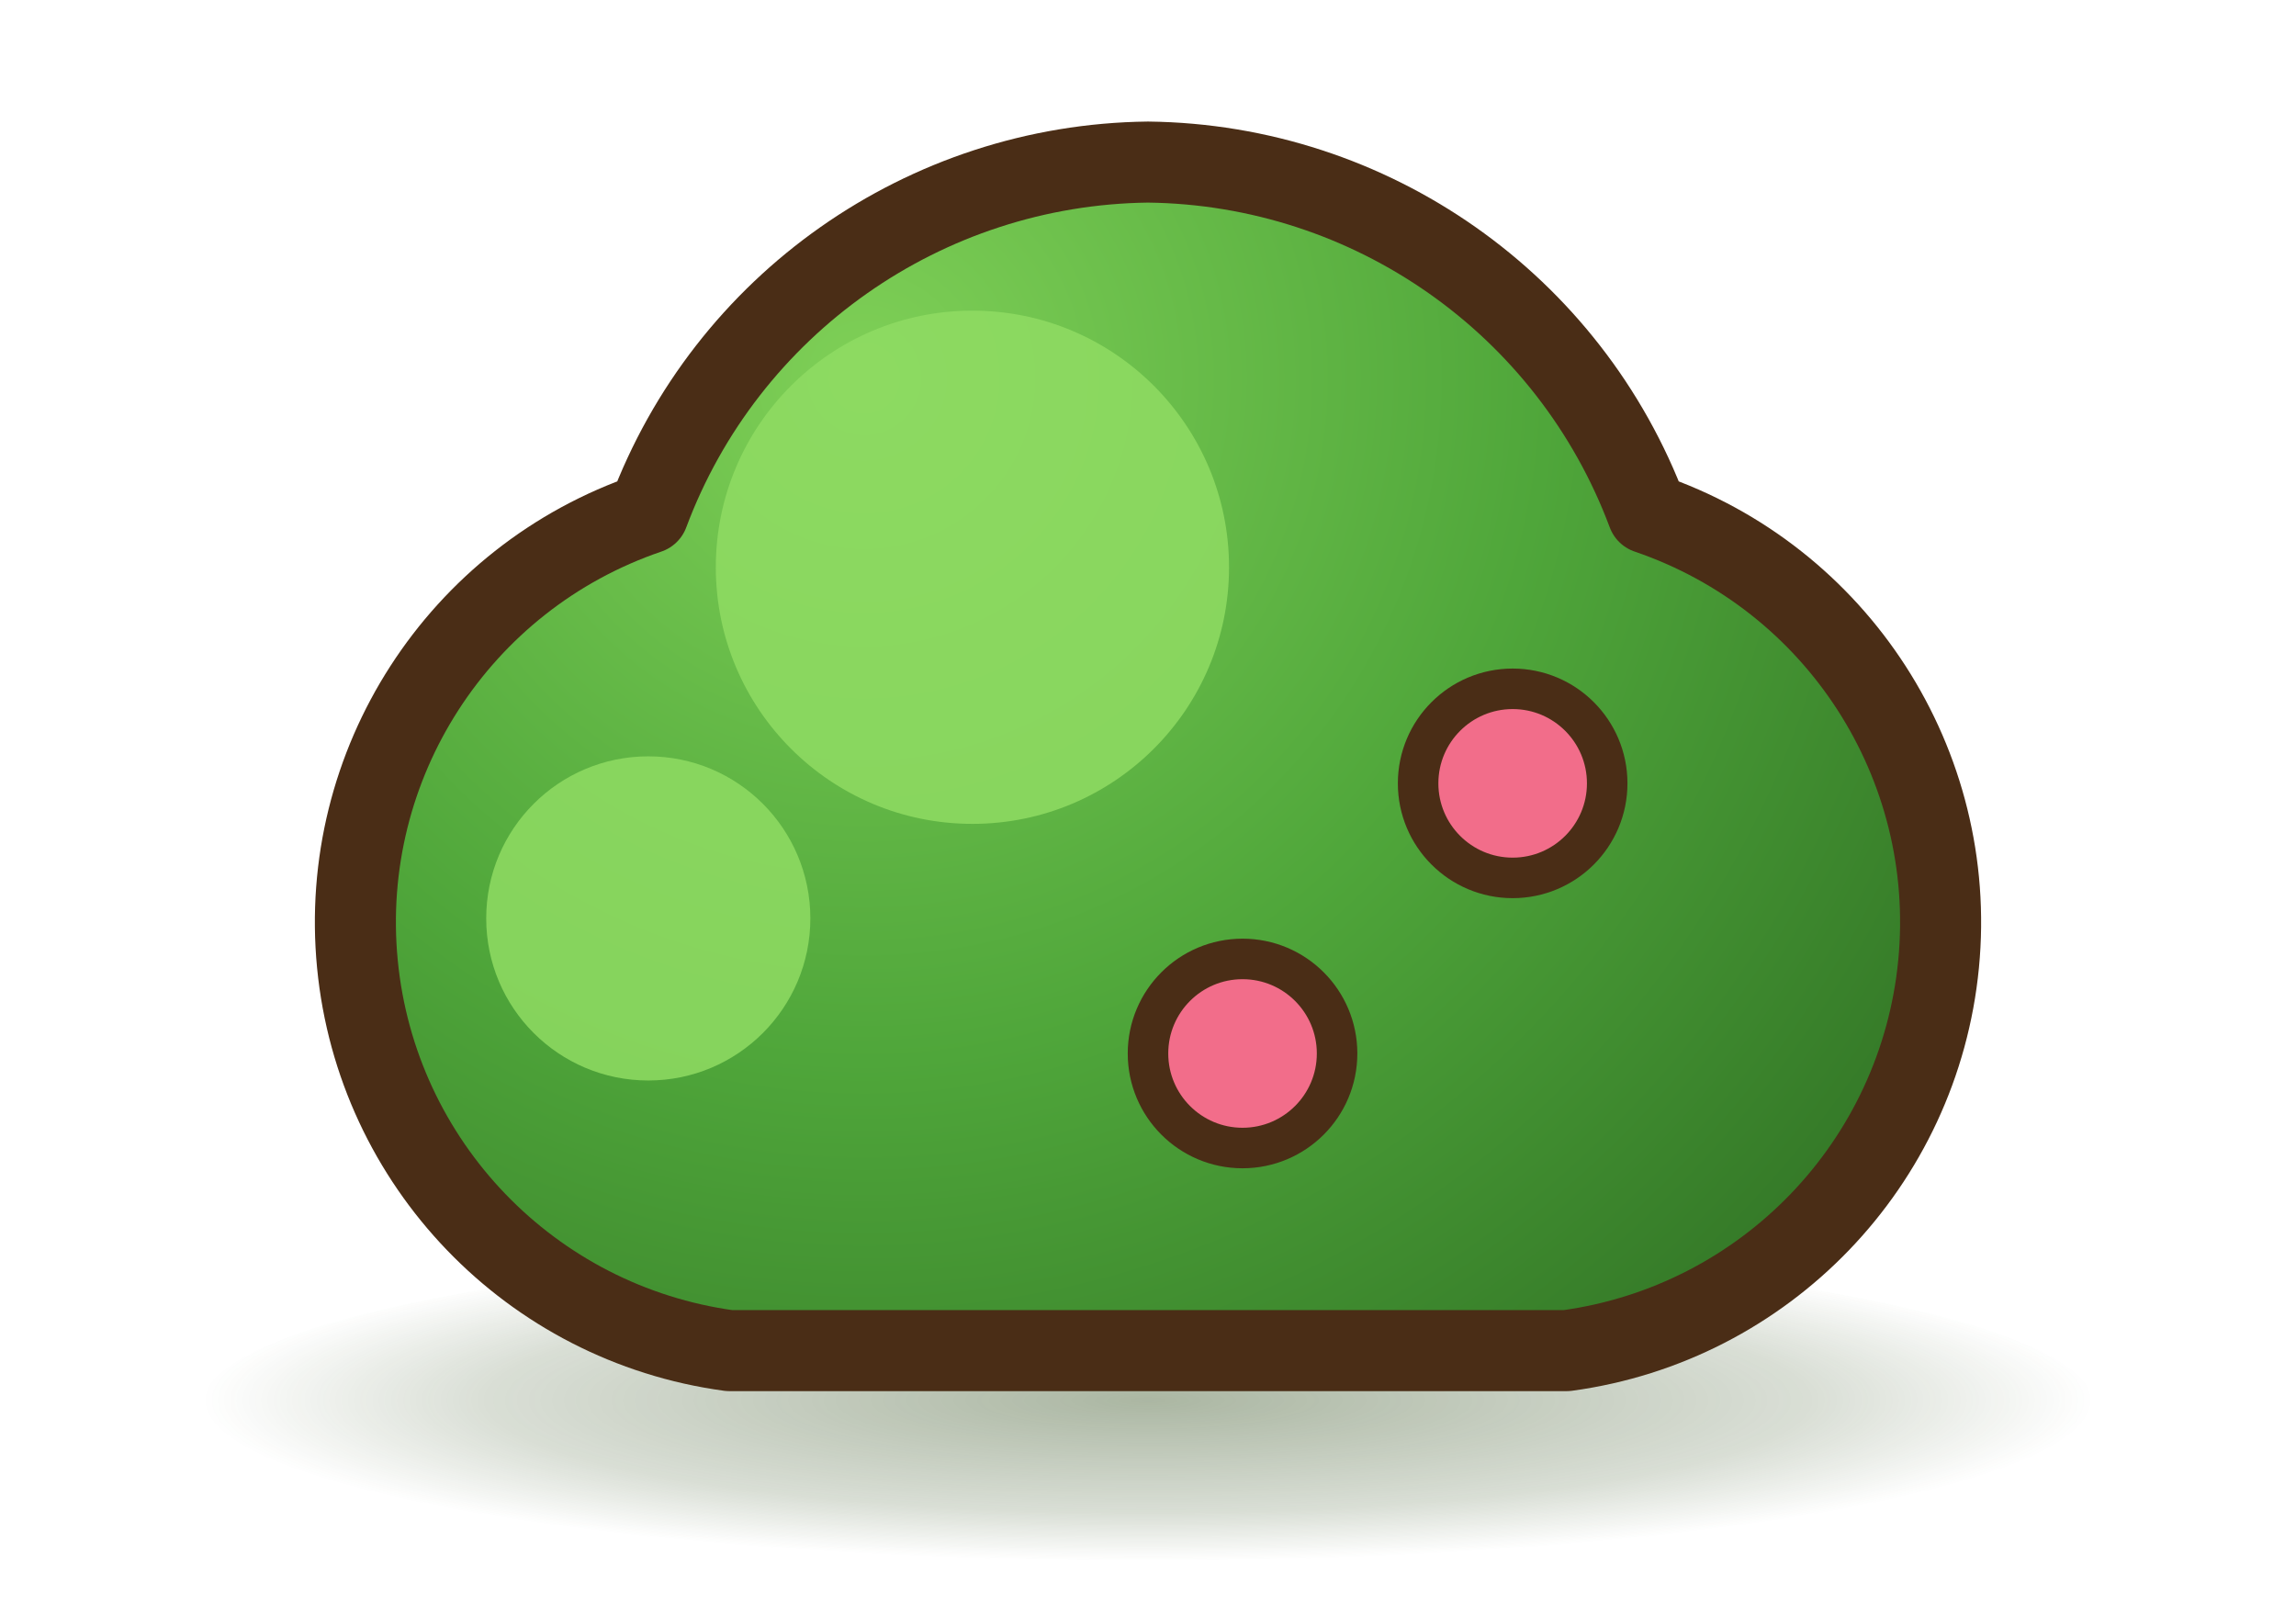
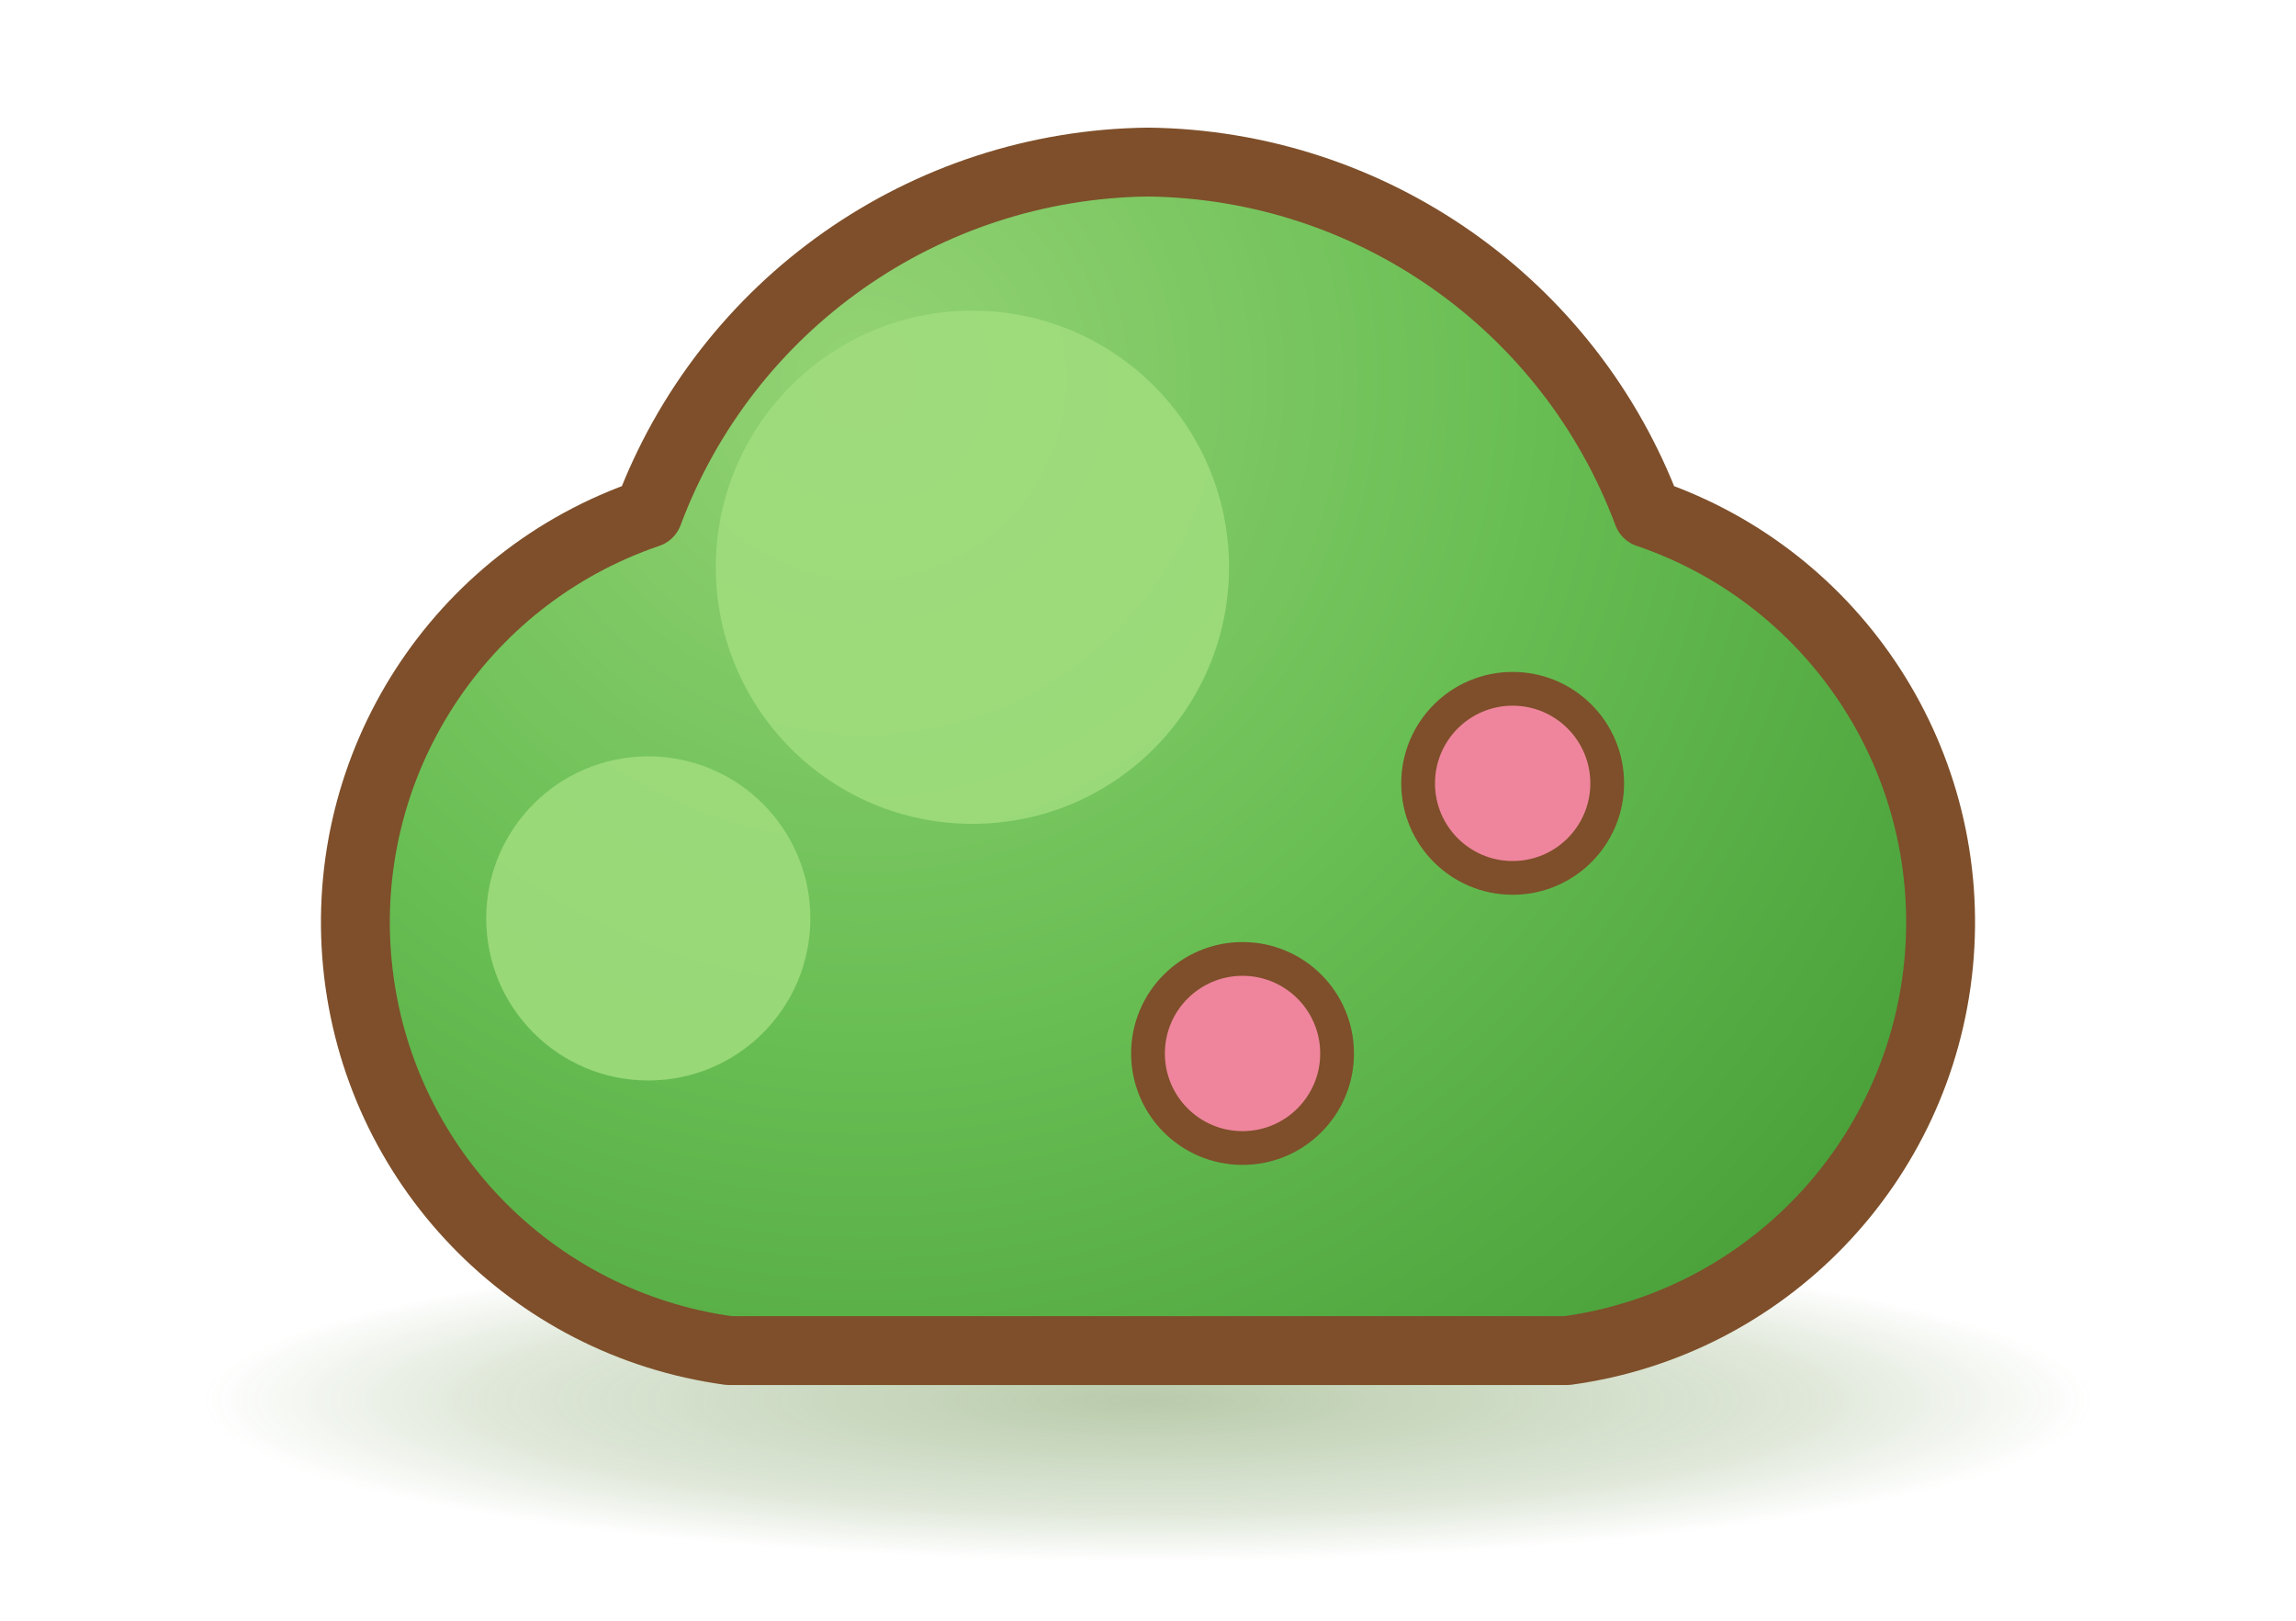
<svg xmlns="http://www.w3.org/2000/svg" width="170" height="120" viewBox="0 0 170 120">
  <defs>
    <radialGradient id="bShadow" cx="85" cy="104" r="70" gradientUnits="userSpaceOnUse" gradientTransform="translate(0 86) scale(1 0.17)">
-       <stop offset="0" stop-color="#2d4a18" stop-opacity="0.4" />
-       <stop offset="0.7" stop-color="#2d4a18" stop-opacity="0.18" />
-       <stop offset="1" stop-color="#2d4a18" stop-opacity="0" />
+       <stop offset="0" stop-color="#4F7D2D" stop-opacity="0.4" />
+       <stop offset="0.7" stop-color="#4F7D2D" stop-opacity="0.18" />
+       <stop offset="1" stop-color="#4F7D2D" stop-opacity="0" />
    </radialGradient>
    <radialGradient id="bLeaf" cx="64" cy="28" r="92" gradientUnits="userSpaceOnUse">
-       <stop offset="0" stop-color="#7FD057" />
-       <stop offset="0.55" stop-color="#4FA63A" />
-       <stop offset="1" stop-color="#357A28" />
+       <stop offset="0" stop-color="#94D375" />
+       <stop offset="0.55" stop-color="#67BD52" />
+       <stop offset="1" stop-color="#4BA23B" />
    </radialGradient>
  </defs>
  <ellipse cx="85" cy="104" rx="70" ry="12" fill="url(#bShadow)" />
-   <g stroke="#4A2D16" stroke-width="6" stroke-linejoin="round">
+   <g stroke="#7E4F2A" stroke-width="5.1" stroke-linejoin="round">
    <path d="M85 12a40 40 0 0 1 37 26 32 32 0 0 1-6 62H54a32 32 0 0 1-6-62A40 40 0 0 1 85 12Z" fill="url(#bLeaf)" />
-     <g stroke="none" fill="#8FDC63" fill-opacity="0.85">
+     <g stroke="none" fill="#A1DD7E" fill-opacity="0.85">
      <circle cx="72" cy="42" r="19" />
      <circle cx="48" cy="68" r="12" />
    </g>
-     <path d="M50 86a34 34 0 0 0 70 2 32 32 0 0 1-70-2Z" fill="#2F7A22" fill-opacity="0.32" stroke="none" />
-     <g stroke-width="3">
-       <circle cx="112" cy="58" r="7" fill="#F26D8A" />
-       <circle cx="92" cy="78" r="7" fill="#F26D8A" />
+     <path d="M50 86a34 34 0 0 0 70 2 32 32 0 0 1-70-2Z" fill="#45A534" fill-opacity="0.32" stroke="none" />
+     <g stroke-width="2.5">
+       <circle cx="112" cy="58" r="7" fill="#EF859C" />
+       <circle cx="92" cy="78" r="7" fill="#EF859C" />
    </g>
  </g>
</svg>
